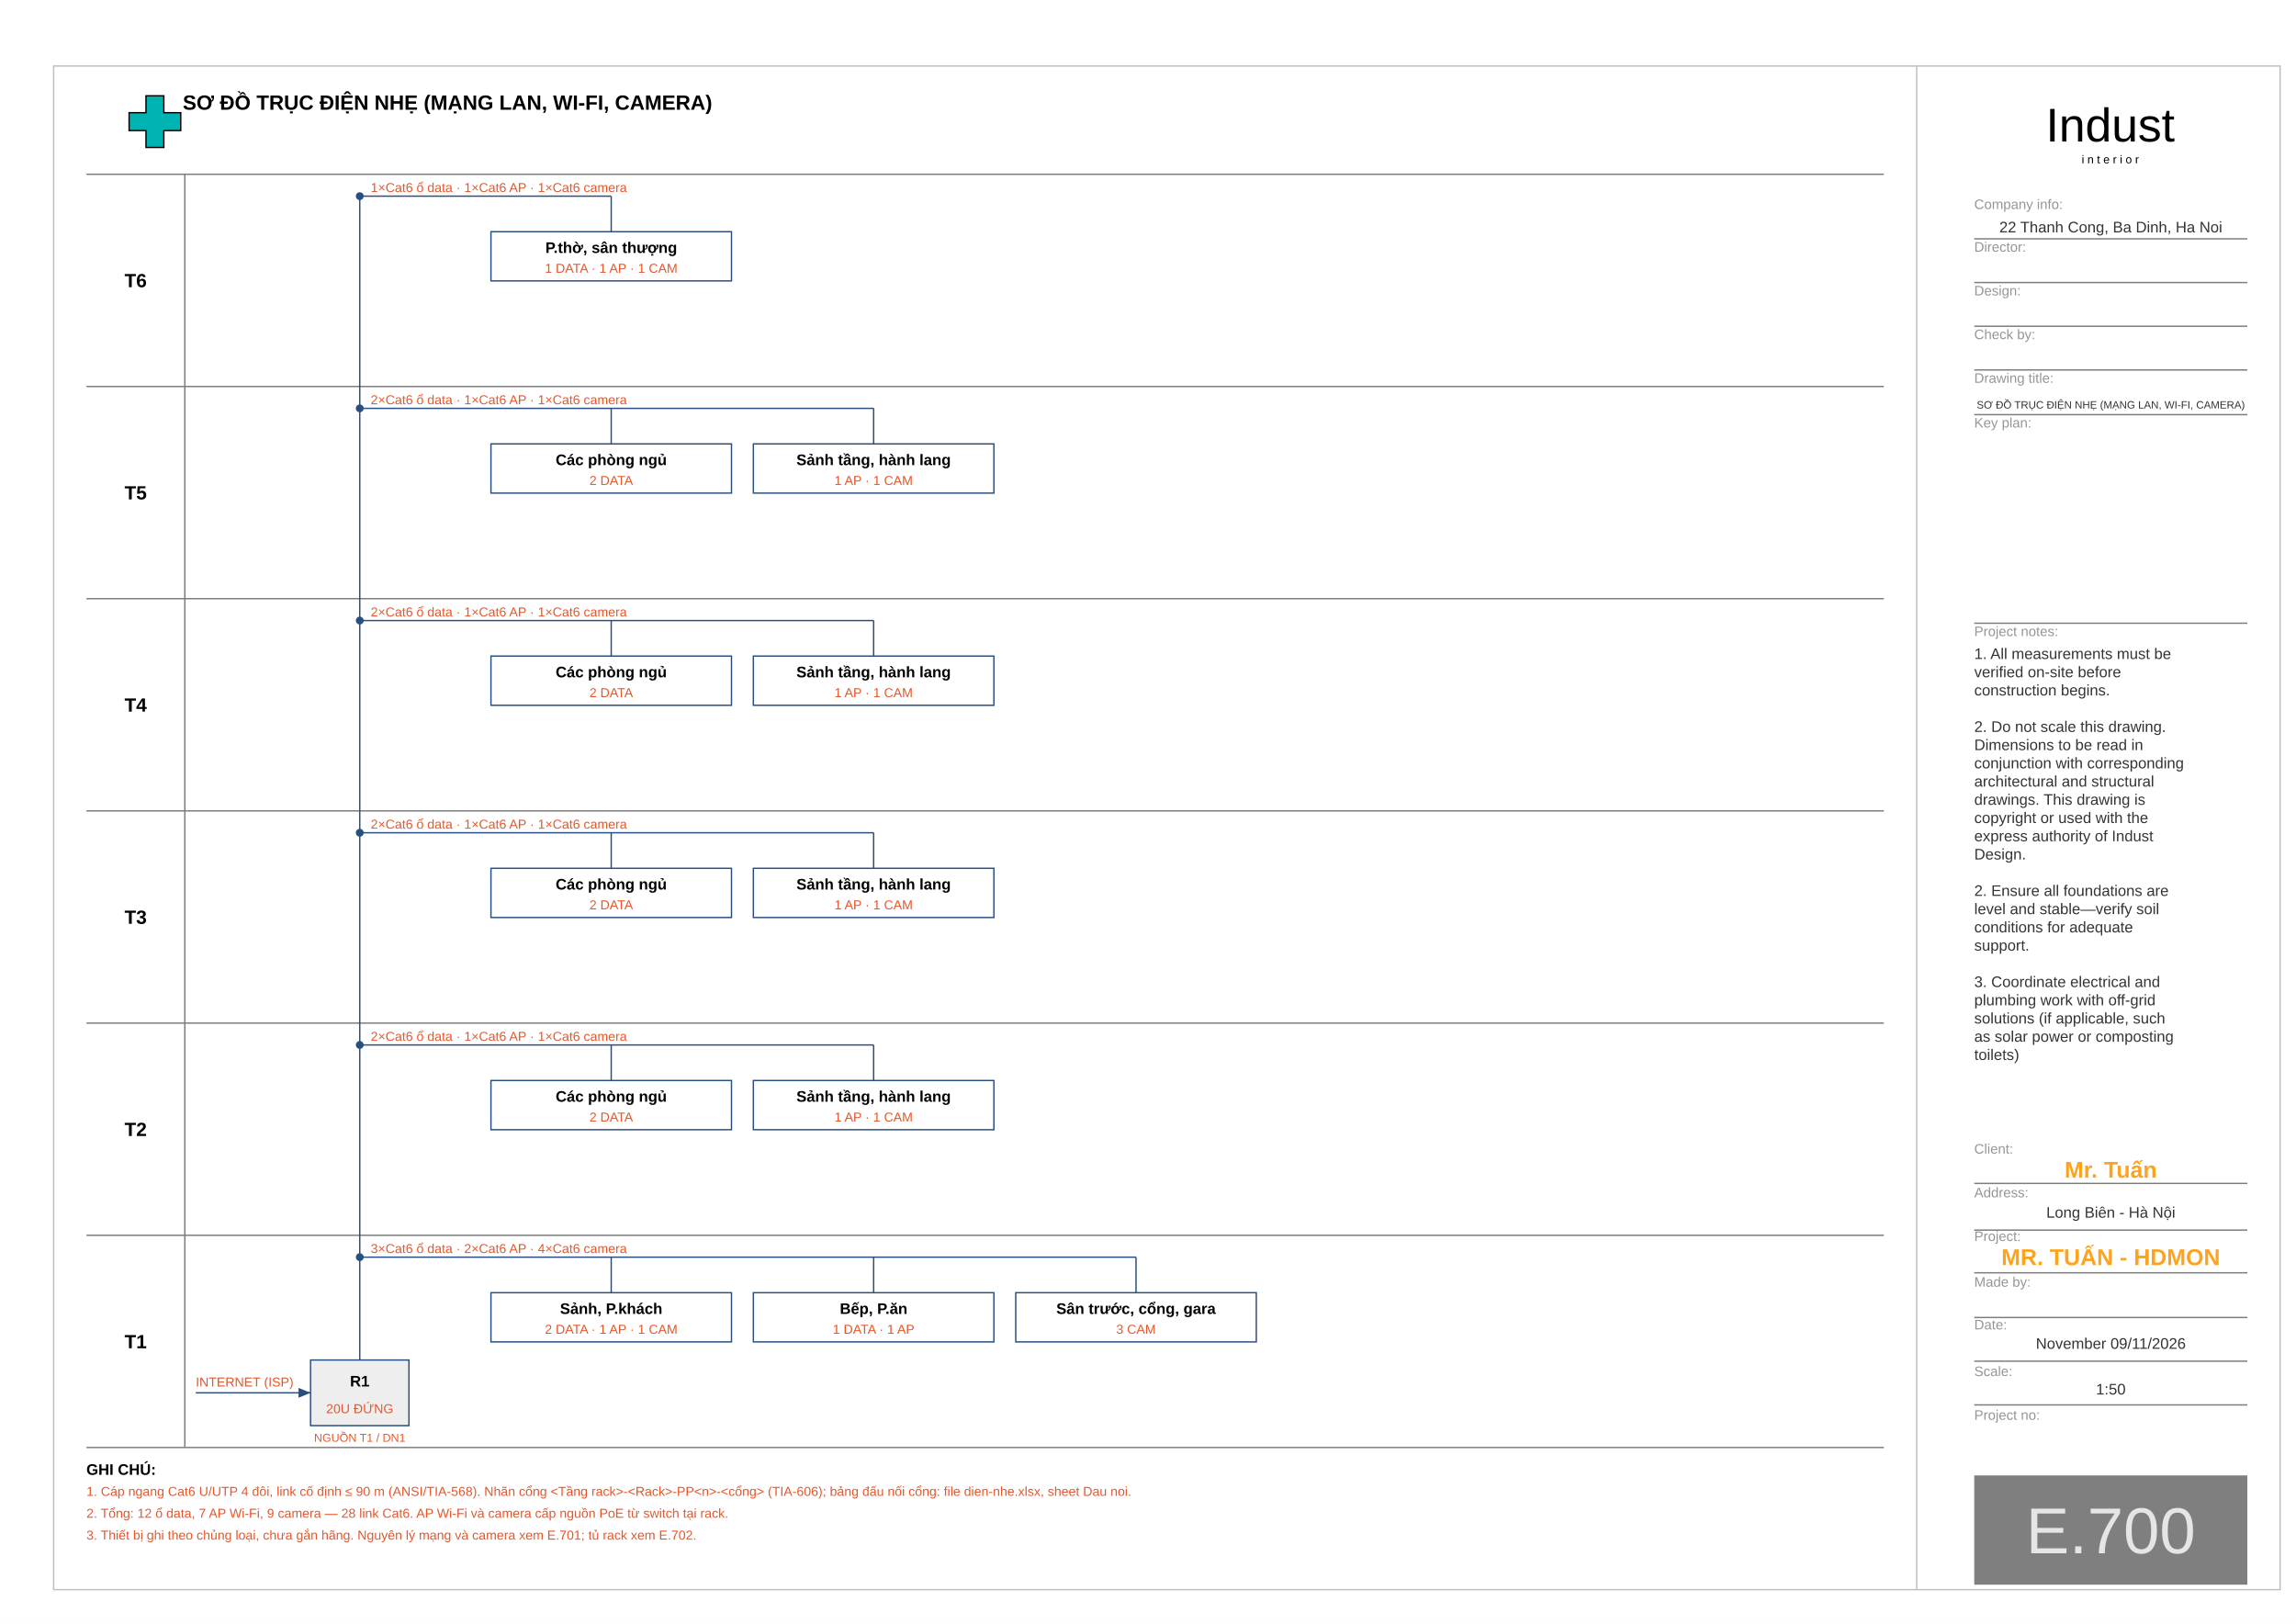
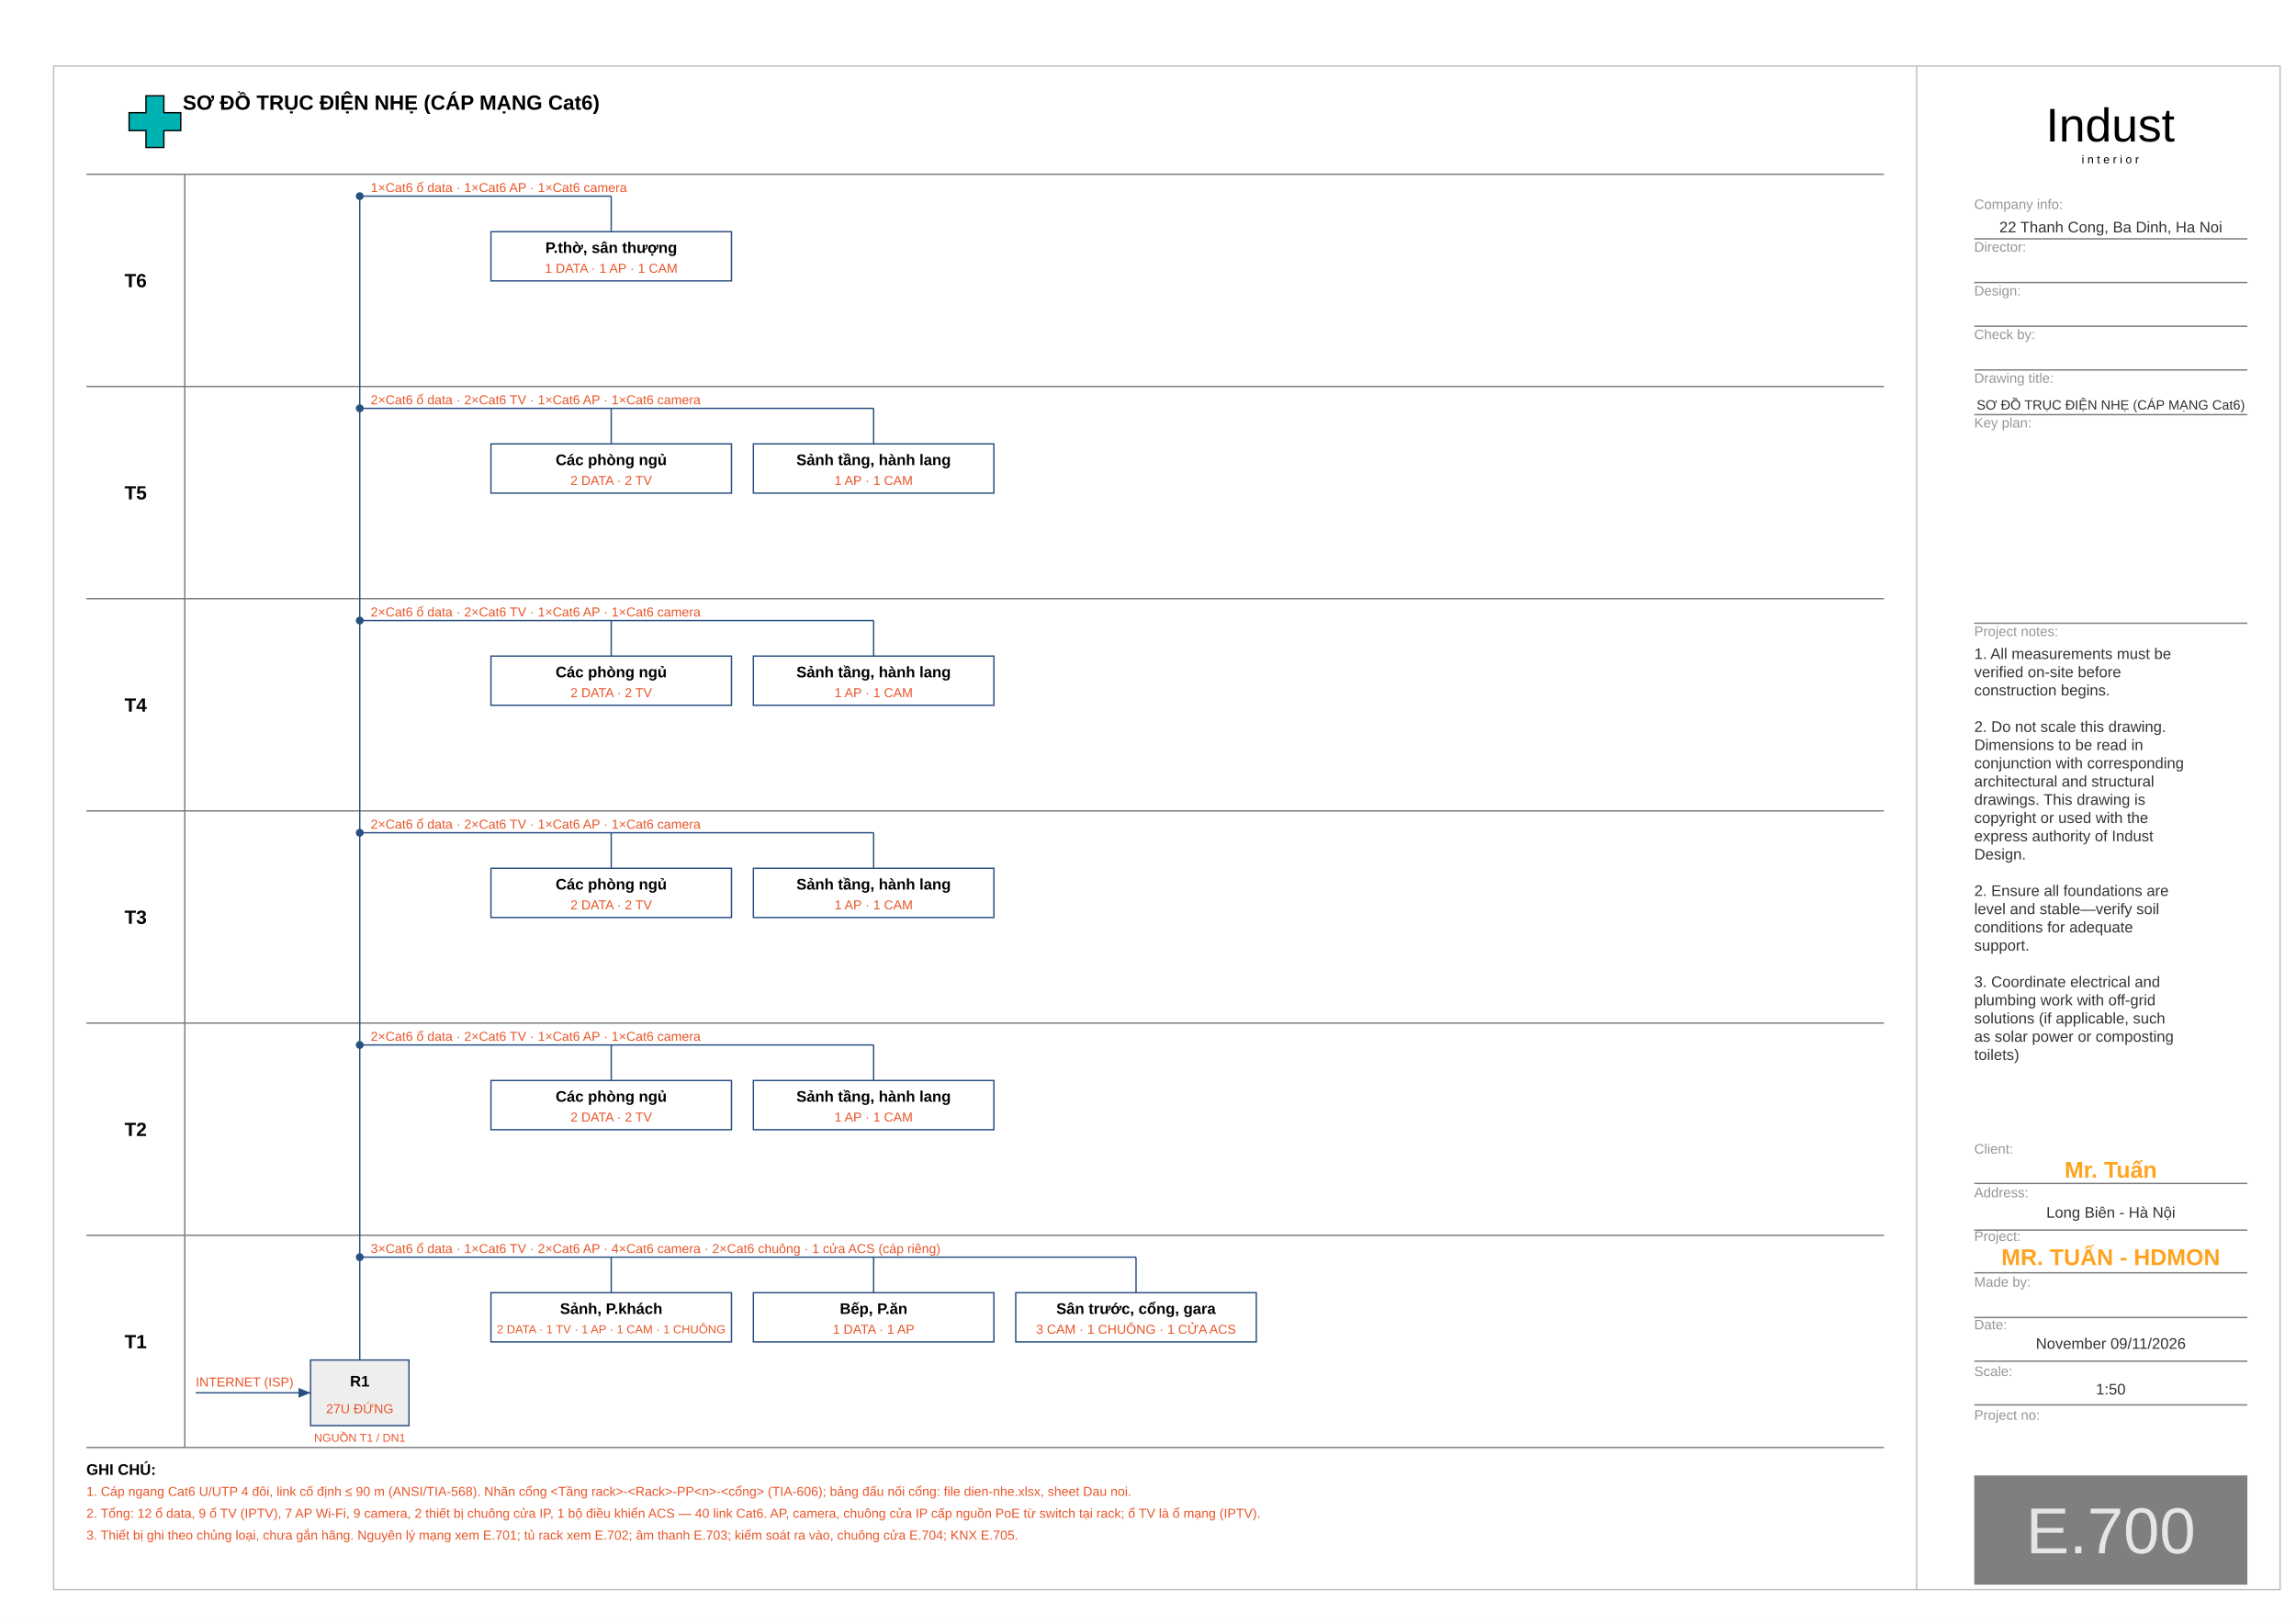
<svg xmlns="http://www.w3.org/2000/svg" width="420mm" height="297mm" viewBox="0 0 420 297">
  <rect width="100%" height="100%" fill="#fff" />
  <polygon points="9.81,290.741 417.093,290.741 417.093,12.073 9.81,12.073" fill="none" stroke="rgb(190,190,190)" stroke-width="0.25" />
  <line x1="350.606" y1="12.073" x2="350.606" y2="290.741" stroke="rgb(190,190,190)" stroke-width="0.25" />
  <polygon points="26.704,17.523 29.974,17.523 29.974,20.611 33.062,20.611 33.062,23.881 29.974,23.881 29.974,26.969 26.704,26.969 26.704,23.881 23.616,23.881 23.616,20.611 26.704,20.611" fill="rgb(0,179,179)" stroke="none" />
  <polygon points="26.704,17.523 29.974,17.523 29.974,20.611 33.062,20.611 33.062,23.881 29.974,23.881 29.974,26.969 26.704,26.969 26.704,23.881 23.616,23.881 23.616,20.611 26.704,20.611" fill="none" stroke="rgb(0,0,0)" stroke-width="0.25" />
-   <text x="33.426" y="20.066" font-family="Arial, Helvetica, sans-serif" font-size="3.771" font-weight="bold" text-anchor="start" fill="rgb(0,0,0)">SƠ ĐỒ TRỤC ĐIỆN NHẸ (MẠNG LAN, WI-FI, CAMERA)</text>
+   <text x="33.426" y="20.066" font-family="Arial, Helvetica, sans-serif" font-size="3.771" font-weight="bold" text-anchor="start" fill="rgb(0,0,0)">SƠ ĐỒ TRỤC ĐIỆN NHẸ (CÁP MẠNG Cat6)</text>
  <text x="15.81" y="269.741" font-family="Arial, Helvetica, sans-serif" font-size="2.793" font-weight="bold" text-anchor="start" fill="rgb(0,0,0)">GHI CHÚ:</text>
  <text x="15.81" y="273.591" font-family="Arial, Helvetica, sans-serif" font-size="2.374" text-anchor="start" fill="rgb(232,86,42)">1. Cáp ngang Cat6 U/UTP 4 đôi, link cố định ≤ 90 m (ANSI/TIA-568). Nhãn cổng &lt;Tầng rack&gt;-&lt;Rack&gt;-PP&lt;n&gt;-&lt;cổng&gt; (TIA-606); bảng đấu nối cổng: file dien-nhe.xlsx, sheet Dau noi.</text>
-   <text x="15.81" y="277.591" font-family="Arial, Helvetica, sans-serif" font-size="2.374" text-anchor="start" fill="rgb(232,86,42)">2. Tổng: 12 ổ data, 7 AP Wi-Fi, 9 camera — 28 link Cat6. AP Wi-Fi và camera cấp nguồn PoE từ switch tại rack.</text>
-   <text x="15.81" y="281.591" font-family="Arial, Helvetica, sans-serif" font-size="2.374" text-anchor="start" fill="rgb(232,86,42)">3. Thiết bị ghi theo chủng loại, chưa gắn hãng. Nguyên lý mạng và camera xem E.701; tủ rack xem E.702.</text>
+   <text x="15.81" y="277.591" font-family="Arial, Helvetica, sans-serif" font-size="2.374" text-anchor="start" fill="rgb(232,86,42)">2. Tổng: 12 ổ data, 9 ổ TV (IPTV), 7 AP Wi-Fi, 9 camera, 2 thiết bị chuông cửa IP, 1 bộ điều khiển ACS — 40 link Cat6. AP, camera, chuông cửa IP cấp nguồn PoE từ switch tại rack; ổ TV là ổ mạng (IPTV).</text>
+   <text x="15.81" y="281.591" font-family="Arial, Helvetica, sans-serif" font-size="2.374" text-anchor="start" fill="rgb(232,86,42)">3. Thiết bị ghi theo chủng loại, chưa gắn hãng. Nguyên lý mạng xem E.701; tủ rack xem E.702; âm thanh E.703; kiểm soát ra vào, chuông cửa E.704; KNX E.705.</text>
  <line x1="15.81" y1="31.876" x2="344.606" y2="31.876" stroke="rgb(124,124,124)" stroke-width="0.25" />
  <line x1="15.81" y1="70.687" x2="344.606" y2="70.687" stroke="rgb(124,124,124)" stroke-width="0.25" />
  <line x1="15.81" y1="109.497" x2="344.606" y2="109.497" stroke="rgb(124,124,124)" stroke-width="0.25" />
  <line x1="15.81" y1="148.308" x2="344.606" y2="148.308" stroke="rgb(124,124,124)" stroke-width="0.25" />
  <line x1="15.81" y1="187.119" x2="344.606" y2="187.119" stroke="rgb(124,124,124)" stroke-width="0.25" />
  <line x1="15.81" y1="225.93" x2="344.606" y2="225.93" stroke="rgb(124,124,124)" stroke-width="0.25" />
  <line x1="15.81" y1="264.741" x2="344.606" y2="264.741" stroke="rgb(124,124,124)" stroke-width="0.25" />
  <line x1="33.81" y1="31.876" x2="33.81" y2="264.741" stroke="rgb(124,124,124)" stroke-width="0.25" />
  <text x="24.81" y="52.531" font-family="Arial, Helvetica, sans-serif" font-size="3.492" font-weight="bold" text-anchor="middle" fill="rgb(0,0,0)">T6</text>
  <text x="24.81" y="91.342" font-family="Arial, Helvetica, sans-serif" font-size="3.492" font-weight="bold" text-anchor="middle" fill="rgb(0,0,0)">T5</text>
  <text x="24.81" y="130.153" font-family="Arial, Helvetica, sans-serif" font-size="3.492" font-weight="bold" text-anchor="middle" fill="rgb(0,0,0)">T4</text>
  <text x="24.81" y="168.964" font-family="Arial, Helvetica, sans-serif" font-size="3.492" font-weight="bold" text-anchor="middle" fill="rgb(0,0,0)">T3</text>
  <text x="24.81" y="207.775" font-family="Arial, Helvetica, sans-serif" font-size="3.492" font-weight="bold" text-anchor="middle" fill="rgb(0,0,0)">T2</text>
  <text x="24.81" y="246.585" font-family="Arial, Helvetica, sans-serif" font-size="3.492" font-weight="bold" text-anchor="middle" fill="rgb(0,0,0)">T1</text>
  <polygon points="56.81,260.741 74.81,260.741 74.81,248.741 56.81,248.741" fill="rgb(238,238,238)" stroke="none" />
  <polygon points="56.81,260.741 74.81,260.741 74.81,248.741 56.81,248.741" fill="none" stroke="rgb(40,79,128)" stroke-width="0.25" />
  <text x="65.81" y="253.581" font-family="Arial, Helvetica, sans-serif" font-size="2.793" font-weight="bold" text-anchor="middle" fill="rgb(0,0,0)">R1</text>
-   <text x="65.81" y="258.471" font-family="Arial, Helvetica, sans-serif" font-size="2.374" text-anchor="middle" fill="rgb(232,86,42)">20U ĐỨNG</text>
+   <text x="65.81" y="258.471" font-family="Arial, Helvetica, sans-serif" font-size="2.374" text-anchor="middle" fill="rgb(232,86,42)">27U ĐỨNG</text>
  <text x="65.81" y="263.691" font-family="Arial, Helvetica, sans-serif" font-size="2.095" text-anchor="middle" fill="rgb(232,86,42)">NGUỒN T1 / DN1</text>
  <line x1="35.81" y1="254.741" x2="56.81" y2="254.741" stroke="rgb(40,79,128)" stroke-width="0.25" />
  <polygon points="56.81,254.741 54.61,253.841 54.61,255.641" fill="rgb(40,79,128)" stroke="none" />
  <text x="35.81" y="253.591" font-family="Arial, Helvetica, sans-serif" font-size="2.374" text-anchor="start" fill="rgb(232,86,42)">INTERNET (ISP)</text>
  <line x1="65.81" y1="248.741" x2="65.81" y2="35.876" stroke="rgb(40,79,128)" stroke-width="0.25" />
  <line x1="65.81" y1="35.876" x2="111.81" y2="35.876" stroke="rgb(40,79,128)" stroke-width="0.25" />
  <circle cx="65.81" cy="35.876" r="0.6" fill="rgb(40,79,128)" stroke="rgb(40,79,128)" stroke-width="0.25" />
  <text x="67.81" y="35.126" font-family="Arial, Helvetica, sans-serif" font-size="2.374" text-anchor="start" fill="rgb(232,86,42)">1×Cat6 ổ data · 1×Cat6 AP · 1×Cat6 camera</text>
  <line x1="111.81" y1="35.876" x2="111.81" y2="42.376" stroke="rgb(40,79,128)" stroke-width="0.25" />
  <polygon points="89.81,51.376 133.81,51.376 133.81,42.376 89.81,42.376" fill="none" stroke="rgb(40,79,128)" stroke-width="0.25" />
  <text x="111.81" y="46.256" font-family="Arial, Helvetica, sans-serif" font-size="2.793" font-weight="bold" text-anchor="middle" fill="rgb(0,0,0)">P.thờ, sân thượng</text>
  <text x="111.81" y="49.886" font-family="Arial, Helvetica, sans-serif" font-size="2.374" text-anchor="middle" fill="rgb(232,86,42)">1 DATA · 1 AP · 1 CAM</text>
  <line x1="65.81" y1="74.687" x2="159.81" y2="74.687" stroke="rgb(40,79,128)" stroke-width="0.25" />
  <circle cx="65.81" cy="74.687" r="0.6" fill="rgb(40,79,128)" stroke="rgb(40,79,128)" stroke-width="0.25" />
-   <text x="67.81" y="73.937" font-family="Arial, Helvetica, sans-serif" font-size="2.374" text-anchor="start" fill="rgb(232,86,42)">2×Cat6 ổ data · 1×Cat6 AP · 1×Cat6 camera</text>
+   <text x="67.81" y="73.937" font-family="Arial, Helvetica, sans-serif" font-size="2.374" text-anchor="start" fill="rgb(232,86,42)">2×Cat6 ổ data · 2×Cat6 TV · 1×Cat6 AP · 1×Cat6 camera</text>
  <line x1="111.81" y1="74.687" x2="111.81" y2="81.187" stroke="rgb(40,79,128)" stroke-width="0.25" />
  <polygon points="89.81,90.187 133.81,90.187 133.81,81.187 89.81,81.187" fill="none" stroke="rgb(40,79,128)" stroke-width="0.25" />
  <text x="111.81" y="85.067" font-family="Arial, Helvetica, sans-serif" font-size="2.793" font-weight="bold" text-anchor="middle" fill="rgb(0,0,0)">Các phòng ngủ</text>
-   <text x="111.81" y="88.697" font-family="Arial, Helvetica, sans-serif" font-size="2.374" text-anchor="middle" fill="rgb(232,86,42)">2 DATA</text>
+   <text x="111.81" y="88.697" font-family="Arial, Helvetica, sans-serif" font-size="2.374" text-anchor="middle" fill="rgb(232,86,42)">2 DATA · 2 TV</text>
  <line x1="159.81" y1="74.687" x2="159.81" y2="81.187" stroke="rgb(40,79,128)" stroke-width="0.25" />
  <polygon points="137.81,90.187 181.81,90.187 181.81,81.187 137.81,81.187" fill="none" stroke="rgb(40,79,128)" stroke-width="0.25" />
  <text x="159.81" y="85.067" font-family="Arial, Helvetica, sans-serif" font-size="2.793" font-weight="bold" text-anchor="middle" fill="rgb(0,0,0)">Sảnh tầng, hành lang</text>
  <text x="159.81" y="88.697" font-family="Arial, Helvetica, sans-serif" font-size="2.374" text-anchor="middle" fill="rgb(232,86,42)">1 AP · 1 CAM</text>
  <line x1="65.81" y1="113.497" x2="159.81" y2="113.497" stroke="rgb(40,79,128)" stroke-width="0.25" />
  <circle cx="65.81" cy="113.497" r="0.6" fill="rgb(40,79,128)" stroke="rgb(40,79,128)" stroke-width="0.25" />
-   <text x="67.81" y="112.747" font-family="Arial, Helvetica, sans-serif" font-size="2.374" text-anchor="start" fill="rgb(232,86,42)">2×Cat6 ổ data · 1×Cat6 AP · 1×Cat6 camera</text>
+   <text x="67.81" y="112.747" font-family="Arial, Helvetica, sans-serif" font-size="2.374" text-anchor="start" fill="rgb(232,86,42)">2×Cat6 ổ data · 2×Cat6 TV · 1×Cat6 AP · 1×Cat6 camera</text>
  <line x1="111.81" y1="113.497" x2="111.81" y2="119.997" stroke="rgb(40,79,128)" stroke-width="0.25" />
  <polygon points="89.81,128.997 133.81,128.997 133.81,119.997 89.81,119.997" fill="none" stroke="rgb(40,79,128)" stroke-width="0.25" />
  <text x="111.81" y="123.877" font-family="Arial, Helvetica, sans-serif" font-size="2.793" font-weight="bold" text-anchor="middle" fill="rgb(0,0,0)">Các phòng ngủ</text>
-   <text x="111.81" y="127.507" font-family="Arial, Helvetica, sans-serif" font-size="2.374" text-anchor="middle" fill="rgb(232,86,42)">2 DATA</text>
+   <text x="111.81" y="127.507" font-family="Arial, Helvetica, sans-serif" font-size="2.374" text-anchor="middle" fill="rgb(232,86,42)">2 DATA · 2 TV</text>
  <line x1="159.81" y1="113.497" x2="159.81" y2="119.997" stroke="rgb(40,79,128)" stroke-width="0.25" />
  <polygon points="137.81,128.997 181.81,128.997 181.81,119.997 137.81,119.997" fill="none" stroke="rgb(40,79,128)" stroke-width="0.25" />
  <text x="159.81" y="123.877" font-family="Arial, Helvetica, sans-serif" font-size="2.793" font-weight="bold" text-anchor="middle" fill="rgb(0,0,0)">Sảnh tầng, hành lang</text>
  <text x="159.81" y="127.507" font-family="Arial, Helvetica, sans-serif" font-size="2.374" text-anchor="middle" fill="rgb(232,86,42)">1 AP · 1 CAM</text>
  <line x1="65.81" y1="152.308" x2="159.81" y2="152.308" stroke="rgb(40,79,128)" stroke-width="0.25" />
  <circle cx="65.81" cy="152.308" r="0.6" fill="rgb(40,79,128)" stroke="rgb(40,79,128)" stroke-width="0.25" />
-   <text x="67.81" y="151.558" font-family="Arial, Helvetica, sans-serif" font-size="2.374" text-anchor="start" fill="rgb(232,86,42)">2×Cat6 ổ data · 1×Cat6 AP · 1×Cat6 camera</text>
+   <text x="67.81" y="151.558" font-family="Arial, Helvetica, sans-serif" font-size="2.374" text-anchor="start" fill="rgb(232,86,42)">2×Cat6 ổ data · 2×Cat6 TV · 1×Cat6 AP · 1×Cat6 camera</text>
  <line x1="111.81" y1="152.308" x2="111.81" y2="158.808" stroke="rgb(40,79,128)" stroke-width="0.25" />
  <polygon points="89.81,167.808 133.81,167.808 133.81,158.808 89.81,158.808" fill="none" stroke="rgb(40,79,128)" stroke-width="0.25" />
  <text x="111.81" y="162.688" font-family="Arial, Helvetica, sans-serif" font-size="2.793" font-weight="bold" text-anchor="middle" fill="rgb(0,0,0)">Các phòng ngủ</text>
-   <text x="111.81" y="166.318" font-family="Arial, Helvetica, sans-serif" font-size="2.374" text-anchor="middle" fill="rgb(232,86,42)">2 DATA</text>
+   <text x="111.81" y="166.318" font-family="Arial, Helvetica, sans-serif" font-size="2.374" text-anchor="middle" fill="rgb(232,86,42)">2 DATA · 2 TV</text>
  <line x1="159.81" y1="152.308" x2="159.81" y2="158.808" stroke="rgb(40,79,128)" stroke-width="0.25" />
  <polygon points="137.81,167.808 181.81,167.808 181.81,158.808 137.81,158.808" fill="none" stroke="rgb(40,79,128)" stroke-width="0.25" />
  <text x="159.81" y="162.688" font-family="Arial, Helvetica, sans-serif" font-size="2.793" font-weight="bold" text-anchor="middle" fill="rgb(0,0,0)">Sảnh tầng, hành lang</text>
  <text x="159.81" y="166.318" font-family="Arial, Helvetica, sans-serif" font-size="2.374" text-anchor="middle" fill="rgb(232,86,42)">1 AP · 1 CAM</text>
  <line x1="65.81" y1="191.119" x2="159.81" y2="191.119" stroke="rgb(40,79,128)" stroke-width="0.25" />
  <circle cx="65.81" cy="191.119" r="0.6" fill="rgb(40,79,128)" stroke="rgb(40,79,128)" stroke-width="0.25" />
-   <text x="67.81" y="190.369" font-family="Arial, Helvetica, sans-serif" font-size="2.374" text-anchor="start" fill="rgb(232,86,42)">2×Cat6 ổ data · 1×Cat6 AP · 1×Cat6 camera</text>
+   <text x="67.81" y="190.369" font-family="Arial, Helvetica, sans-serif" font-size="2.374" text-anchor="start" fill="rgb(232,86,42)">2×Cat6 ổ data · 2×Cat6 TV · 1×Cat6 AP · 1×Cat6 camera</text>
  <line x1="111.81" y1="191.119" x2="111.81" y2="197.619" stroke="rgb(40,79,128)" stroke-width="0.25" />
  <polygon points="89.81,206.619 133.81,206.619 133.81,197.619 89.81,197.619" fill="none" stroke="rgb(40,79,128)" stroke-width="0.25" />
  <text x="111.81" y="201.499" font-family="Arial, Helvetica, sans-serif" font-size="2.793" font-weight="bold" text-anchor="middle" fill="rgb(0,0,0)">Các phòng ngủ</text>
-   <text x="111.81" y="205.129" font-family="Arial, Helvetica, sans-serif" font-size="2.374" text-anchor="middle" fill="rgb(232,86,42)">2 DATA</text>
+   <text x="111.81" y="205.129" font-family="Arial, Helvetica, sans-serif" font-size="2.374" text-anchor="middle" fill="rgb(232,86,42)">2 DATA · 2 TV</text>
  <line x1="159.81" y1="191.119" x2="159.81" y2="197.619" stroke="rgb(40,79,128)" stroke-width="0.25" />
  <polygon points="137.81,206.619 181.81,206.619 181.81,197.619 137.81,197.619" fill="none" stroke="rgb(40,79,128)" stroke-width="0.25" />
  <text x="159.81" y="201.499" font-family="Arial, Helvetica, sans-serif" font-size="2.793" font-weight="bold" text-anchor="middle" fill="rgb(0,0,0)">Sảnh tầng, hành lang</text>
  <text x="159.81" y="205.129" font-family="Arial, Helvetica, sans-serif" font-size="2.374" text-anchor="middle" fill="rgb(232,86,42)">1 AP · 1 CAM</text>
  <line x1="65.81" y1="229.93" x2="207.81" y2="229.93" stroke="rgb(40,79,128)" stroke-width="0.25" />
  <circle cx="65.81" cy="229.93" r="0.6" fill="rgb(40,79,128)" stroke="rgb(40,79,128)" stroke-width="0.25" />
-   <text x="67.81" y="229.18" font-family="Arial, Helvetica, sans-serif" font-size="2.374" text-anchor="start" fill="rgb(232,86,42)">3×Cat6 ổ data · 2×Cat6 AP · 4×Cat6 camera</text>
+   <text x="67.81" y="229.18" font-family="Arial, Helvetica, sans-serif" font-size="2.374" text-anchor="start" fill="rgb(232,86,42)">3×Cat6 ổ data · 1×Cat6 TV · 2×Cat6 AP · 4×Cat6 camera · 2×Cat6 chuông · 1 cửa ACS (cáp riêng)</text>
  <line x1="111.81" y1="229.93" x2="111.81" y2="236.43" stroke="rgb(40,79,128)" stroke-width="0.25" />
  <polygon points="89.81,245.43 133.81,245.43 133.81,236.43 89.81,236.43" fill="none" stroke="rgb(40,79,128)" stroke-width="0.25" />
  <text x="111.81" y="240.31" font-family="Arial, Helvetica, sans-serif" font-size="2.793" font-weight="bold" text-anchor="middle" fill="rgb(0,0,0)">Sảnh, P.khách</text>
-   <text x="111.81" y="243.94" font-family="Arial, Helvetica, sans-serif" font-size="2.374" text-anchor="middle" fill="rgb(232,86,42)">2 DATA · 1 AP · 1 CAM</text>
+   <text x="111.81" y="243.863" font-family="Arial, Helvetica, sans-serif" font-size="2.159" text-anchor="middle" fill="rgb(232,86,42)">2 DATA · 1 TV · 1 AP · 1 CAM · 1 CHUÔNG</text>
  <line x1="159.81" y1="229.93" x2="159.81" y2="236.43" stroke="rgb(40,79,128)" stroke-width="0.25" />
  <polygon points="137.81,245.43 181.81,245.43 181.81,236.43 137.81,236.43" fill="none" stroke="rgb(40,79,128)" stroke-width="0.25" />
  <text x="159.81" y="240.31" font-family="Arial, Helvetica, sans-serif" font-size="2.793" font-weight="bold" text-anchor="middle" fill="rgb(0,0,0)">Bếp, P.ăn</text>
  <text x="159.81" y="243.94" font-family="Arial, Helvetica, sans-serif" font-size="2.374" text-anchor="middle" fill="rgb(232,86,42)">1 DATA · 1 AP</text>
  <line x1="207.81" y1="229.93" x2="207.81" y2="236.43" stroke="rgb(40,79,128)" stroke-width="0.25" />
  <polygon points="185.81,245.43 229.81,245.43 229.81,236.43 185.81,236.43" fill="none" stroke="rgb(40,79,128)" stroke-width="0.25" />
  <text x="207.81" y="240.31" font-family="Arial, Helvetica, sans-serif" font-size="2.793" font-weight="bold" text-anchor="middle" fill="rgb(0,0,0)">Sân trước, cổng, gara</text>
-   <text x="207.81" y="243.94" font-family="Arial, Helvetica, sans-serif" font-size="2.374" text-anchor="middle" fill="rgb(232,86,42)">3 CAM</text>
+   <text x="207.81" y="243.94" font-family="Arial, Helvetica, sans-serif" font-size="2.374" text-anchor="middle" fill="rgb(232,86,42)">3 CAM · 1 CHUÔNG · 1 CỬA ACS</text>
  <text x="386.029" y="25.879" font-family="Arial, Helvetica, sans-serif" font-size="8.659" text-anchor="middle" fill="rgb(0,0,0)">Indust</text>
  <text x="386.029" y="29.876" font-family="Arial, Helvetica, sans-serif" font-size="2.095" text-anchor="middle" fill="rgb(0,0,0)">i n t e r i o r</text>
  <text x="361.142" y="38.224" font-family="Arial, Helvetica, sans-serif" font-size="2.514" text-anchor="start" fill="rgb(149,149,149)">Company info:</text>
  <line x1="361.142" y1="43.682" x2="411.099" y2="43.682" stroke="rgb(124,124,124)" stroke-width="0.25" />
  <text x="361.142" y="46.035" font-family="Arial, Helvetica, sans-serif" font-size="2.514" text-anchor="start" fill="rgb(149,149,149)">Director:</text>
  <line x1="361.142" y1="51.675" x2="411.099" y2="51.675" stroke="rgb(124,124,124)" stroke-width="0.25" />
  <text x="361.142" y="54.028" font-family="Arial, Helvetica, sans-serif" font-size="2.514" text-anchor="start" fill="rgb(149,149,149)">Design:</text>
  <line x1="361.142" y1="59.668" x2="411.099" y2="59.668" stroke="rgb(124,124,124)" stroke-width="0.25" />
  <text x="361.142" y="62.021" font-family="Arial, Helvetica, sans-serif" font-size="2.514" text-anchor="start" fill="rgb(149,149,149)">Check by:</text>
  <line x1="361.142" y1="67.661" x2="411.099" y2="67.661" stroke="rgb(124,124,124)" stroke-width="0.25" />
  <text x="361.142" y="70.015" font-family="Arial, Helvetica, sans-serif" font-size="2.514" text-anchor="start" fill="rgb(149,149,149)">Drawing title:</text>
  <line x1="361.142" y1="75.836" x2="411.099" y2="75.836" stroke="rgb(124,124,124)" stroke-width="0.25" />
  <text x="361.142" y="78.189" font-family="Arial, Helvetica, sans-serif" font-size="2.514" text-anchor="start" fill="rgb(149,149,149)">Key plan:</text>
  <line x1="361.142" y1="113.985" x2="411.099" y2="113.985" stroke="rgb(124,124,124)" stroke-width="0.25" />
  <text x="361.142" y="116.338" font-family="Arial, Helvetica, sans-serif" font-size="2.514" text-anchor="start" fill="rgb(149,149,149)">Project notes:</text>
  <text x="361.142" y="210.983" font-family="Arial, Helvetica, sans-serif" font-size="2.514" text-anchor="start" fill="rgb(149,149,149)">Client:</text>
  <line x1="361.142" y1="216.442" x2="411.099" y2="216.442" stroke="rgb(124,124,124)" stroke-width="0.25" />
  <text x="361.142" y="218.976" font-family="Arial, Helvetica, sans-serif" font-size="2.514" text-anchor="start" fill="rgb(149,149,149)">Address:</text>
  <line x1="361.142" y1="224.98" x2="411.099" y2="224.98" stroke="rgb(124,124,124)" stroke-width="0.25" />
  <text x="361.142" y="226.97" font-family="Arial, Helvetica, sans-serif" font-size="2.514" text-anchor="start" fill="rgb(149,149,149)">Project:</text>
  <line x1="361.142" y1="232.791" x2="411.099" y2="232.791" stroke="rgb(124,124,124)" stroke-width="0.25" />
  <text x="361.142" y="235.326" font-family="Arial, Helvetica, sans-serif" font-size="2.514" text-anchor="start" fill="rgb(149,149,149)">Made by:</text>
  <line x1="361.142" y1="240.966" x2="411.099" y2="240.966" stroke="rgb(124,124,124)" stroke-width="0.25" />
  <text x="361.142" y="243.137" font-family="Arial, Helvetica, sans-serif" font-size="2.514" text-anchor="start" fill="rgb(149,149,149)">Date:</text>
  <line x1="361.142" y1="248.959" x2="411.099" y2="248.959" stroke="rgb(124,124,124)" stroke-width="0.25" />
  <text x="361.142" y="251.675" font-family="Arial, Helvetica, sans-serif" font-size="2.514" text-anchor="start" fill="rgb(149,149,149)">Scale:</text>
  <line x1="361.142" y1="256.952" x2="411.099" y2="256.952" stroke="rgb(124,124,124)" stroke-width="0.25" />
  <text x="361.142" y="259.669" font-family="Arial, Helvetica, sans-serif" font-size="2.514" text-anchor="start" fill="rgb(149,149,149)">Project no:</text>
  <text x="361.142" y="120.526" font-family="Arial, Helvetica, sans-serif" font-size="2.793" text-anchor="start" fill="rgb(51,51,51)">1. All measurements must be</text>
  <text x="361.142" y="123.86" font-family="Arial, Helvetica, sans-serif" font-size="2.793" text-anchor="start" fill="rgb(51,51,51)">verified on-site before</text>
  <text x="361.142" y="127.193" font-family="Arial, Helvetica, sans-serif" font-size="2.793" text-anchor="start" fill="rgb(51,51,51)">construction begins.</text>
  <text x="361.142" y="133.86" font-family="Arial, Helvetica, sans-serif" font-size="2.793" text-anchor="start" fill="rgb(51,51,51)">2. Do not scale this drawing.</text>
  <text x="361.142" y="137.193" font-family="Arial, Helvetica, sans-serif" font-size="2.793" text-anchor="start" fill="rgb(51,51,51)">Dimensions to be read in</text>
  <text x="361.142" y="140.526" font-family="Arial, Helvetica, sans-serif" font-size="2.793" text-anchor="start" fill="rgb(51,51,51)">conjunction with corresponding</text>
  <text x="361.142" y="143.86" font-family="Arial, Helvetica, sans-serif" font-size="2.793" text-anchor="start" fill="rgb(51,51,51)">architectural and structural</text>
  <text x="361.142" y="147.193" font-family="Arial, Helvetica, sans-serif" font-size="2.793" text-anchor="start" fill="rgb(51,51,51)">drawings. This drawing is</text>
  <text x="361.142" y="150.526" font-family="Arial, Helvetica, sans-serif" font-size="2.793" text-anchor="start" fill="rgb(51,51,51)">copyright or used with the</text>
  <text x="361.142" y="153.86" font-family="Arial, Helvetica, sans-serif" font-size="2.793" text-anchor="start" fill="rgb(51,51,51)">express authority of Indust</text>
  <text x="361.142" y="157.193" font-family="Arial, Helvetica, sans-serif" font-size="2.793" text-anchor="start" fill="rgb(51,51,51)">Design.</text>
  <text x="361.142" y="163.86" font-family="Arial, Helvetica, sans-serif" font-size="2.793" text-anchor="start" fill="rgb(51,51,51)">2. Ensure all foundations are</text>
  <text x="361.142" y="167.193" font-family="Arial, Helvetica, sans-serif" font-size="2.793" text-anchor="start" fill="rgb(51,51,51)">level and stable—verify soil</text>
  <text x="361.142" y="170.526" font-family="Arial, Helvetica, sans-serif" font-size="2.793" text-anchor="start" fill="rgb(51,51,51)">conditions for adequate</text>
  <text x="361.142" y="173.86" font-family="Arial, Helvetica, sans-serif" font-size="2.793" text-anchor="start" fill="rgb(51,51,51)">support.</text>
  <text x="361.142" y="180.526" font-family="Arial, Helvetica, sans-serif" font-size="2.793" text-anchor="start" fill="rgb(51,51,51)">3. Coordinate electrical and</text>
  <text x="361.142" y="183.86" font-family="Arial, Helvetica, sans-serif" font-size="2.793" text-anchor="start" fill="rgb(51,51,51)">plumbing work with off-grid</text>
  <text x="361.142" y="187.193" font-family="Arial, Helvetica, sans-serif" font-size="2.793" text-anchor="start" fill="rgb(51,51,51)">solutions (if applicable, such</text>
  <text x="361.142" y="190.526" font-family="Arial, Helvetica, sans-serif" font-size="2.793" text-anchor="start" fill="rgb(51,51,51)">as solar power or composting</text>
  <text x="361.142" y="193.86" font-family="Arial, Helvetica, sans-serif" font-size="2.793" text-anchor="start" fill="rgb(51,51,51)">toilets)</text>
  <polygon points="361.142,289.833 411.099,289.833 411.099,269.85 361.142,269.85" fill="rgb(127,127,127)" stroke="none" />
  <text x="386.12" y="42.502" font-family="Arial, Helvetica, sans-serif" font-size="2.793" text-anchor="middle" fill="rgb(51,51,51)">22 Thanh Cong, Ba Dinh, Ha Noi</text>
-   <text x="386.12" y="74.711" font-family="Arial, Helvetica, sans-serif" font-size="1.932" text-anchor="middle" fill="rgb(51,51,51)">SƠ ĐỒ TRỤC ĐIỆN NHẸ (MẠNG LAN, WI-FI, CAMERA)</text>
+   <text x="386.12" y="74.896" font-family="Arial, Helvetica, sans-serif" font-size="2.448" text-anchor="middle" fill="rgb(51,51,51)">SƠ ĐỒ TRỤC ĐIỆN NHẸ (CÁP MẠNG Cat6)</text>
  <text x="386.12" y="215.398" font-family="Arial, Helvetica, sans-serif" font-size="4.19" font-weight="bold" text-anchor="middle" fill="rgb(255,163,31)">Mr. Tuấn</text>
  <text x="386.12" y="222.71" font-family="Arial, Helvetica, sans-serif" font-size="2.793" text-anchor="middle" fill="rgb(51,51,51)">Long Biên - Hà Nội</text>
  <text x="386.12" y="231.384" font-family="Arial, Helvetica, sans-serif" font-size="4.19" font-weight="bold" text-anchor="middle" fill="rgb(255,163,31)">MR. TUẤN - HDMON</text>
  <text x="386.12" y="246.689" font-family="Arial, Helvetica, sans-serif" font-size="2.793" text-anchor="middle" fill="rgb(51,51,51)">November 09/11/2026</text>
  <text x="386.12" y="255.045" font-family="Arial, Helvetica, sans-serif" font-size="2.793" text-anchor="middle" fill="rgb(51,51,51)">1:50</text>
  <text x="386.12" y="284.091" font-family="Arial, Helvetica, sans-serif" font-size="11.872" text-anchor="middle" fill="rgb(229,229,229)">E.700</text>
</svg>
